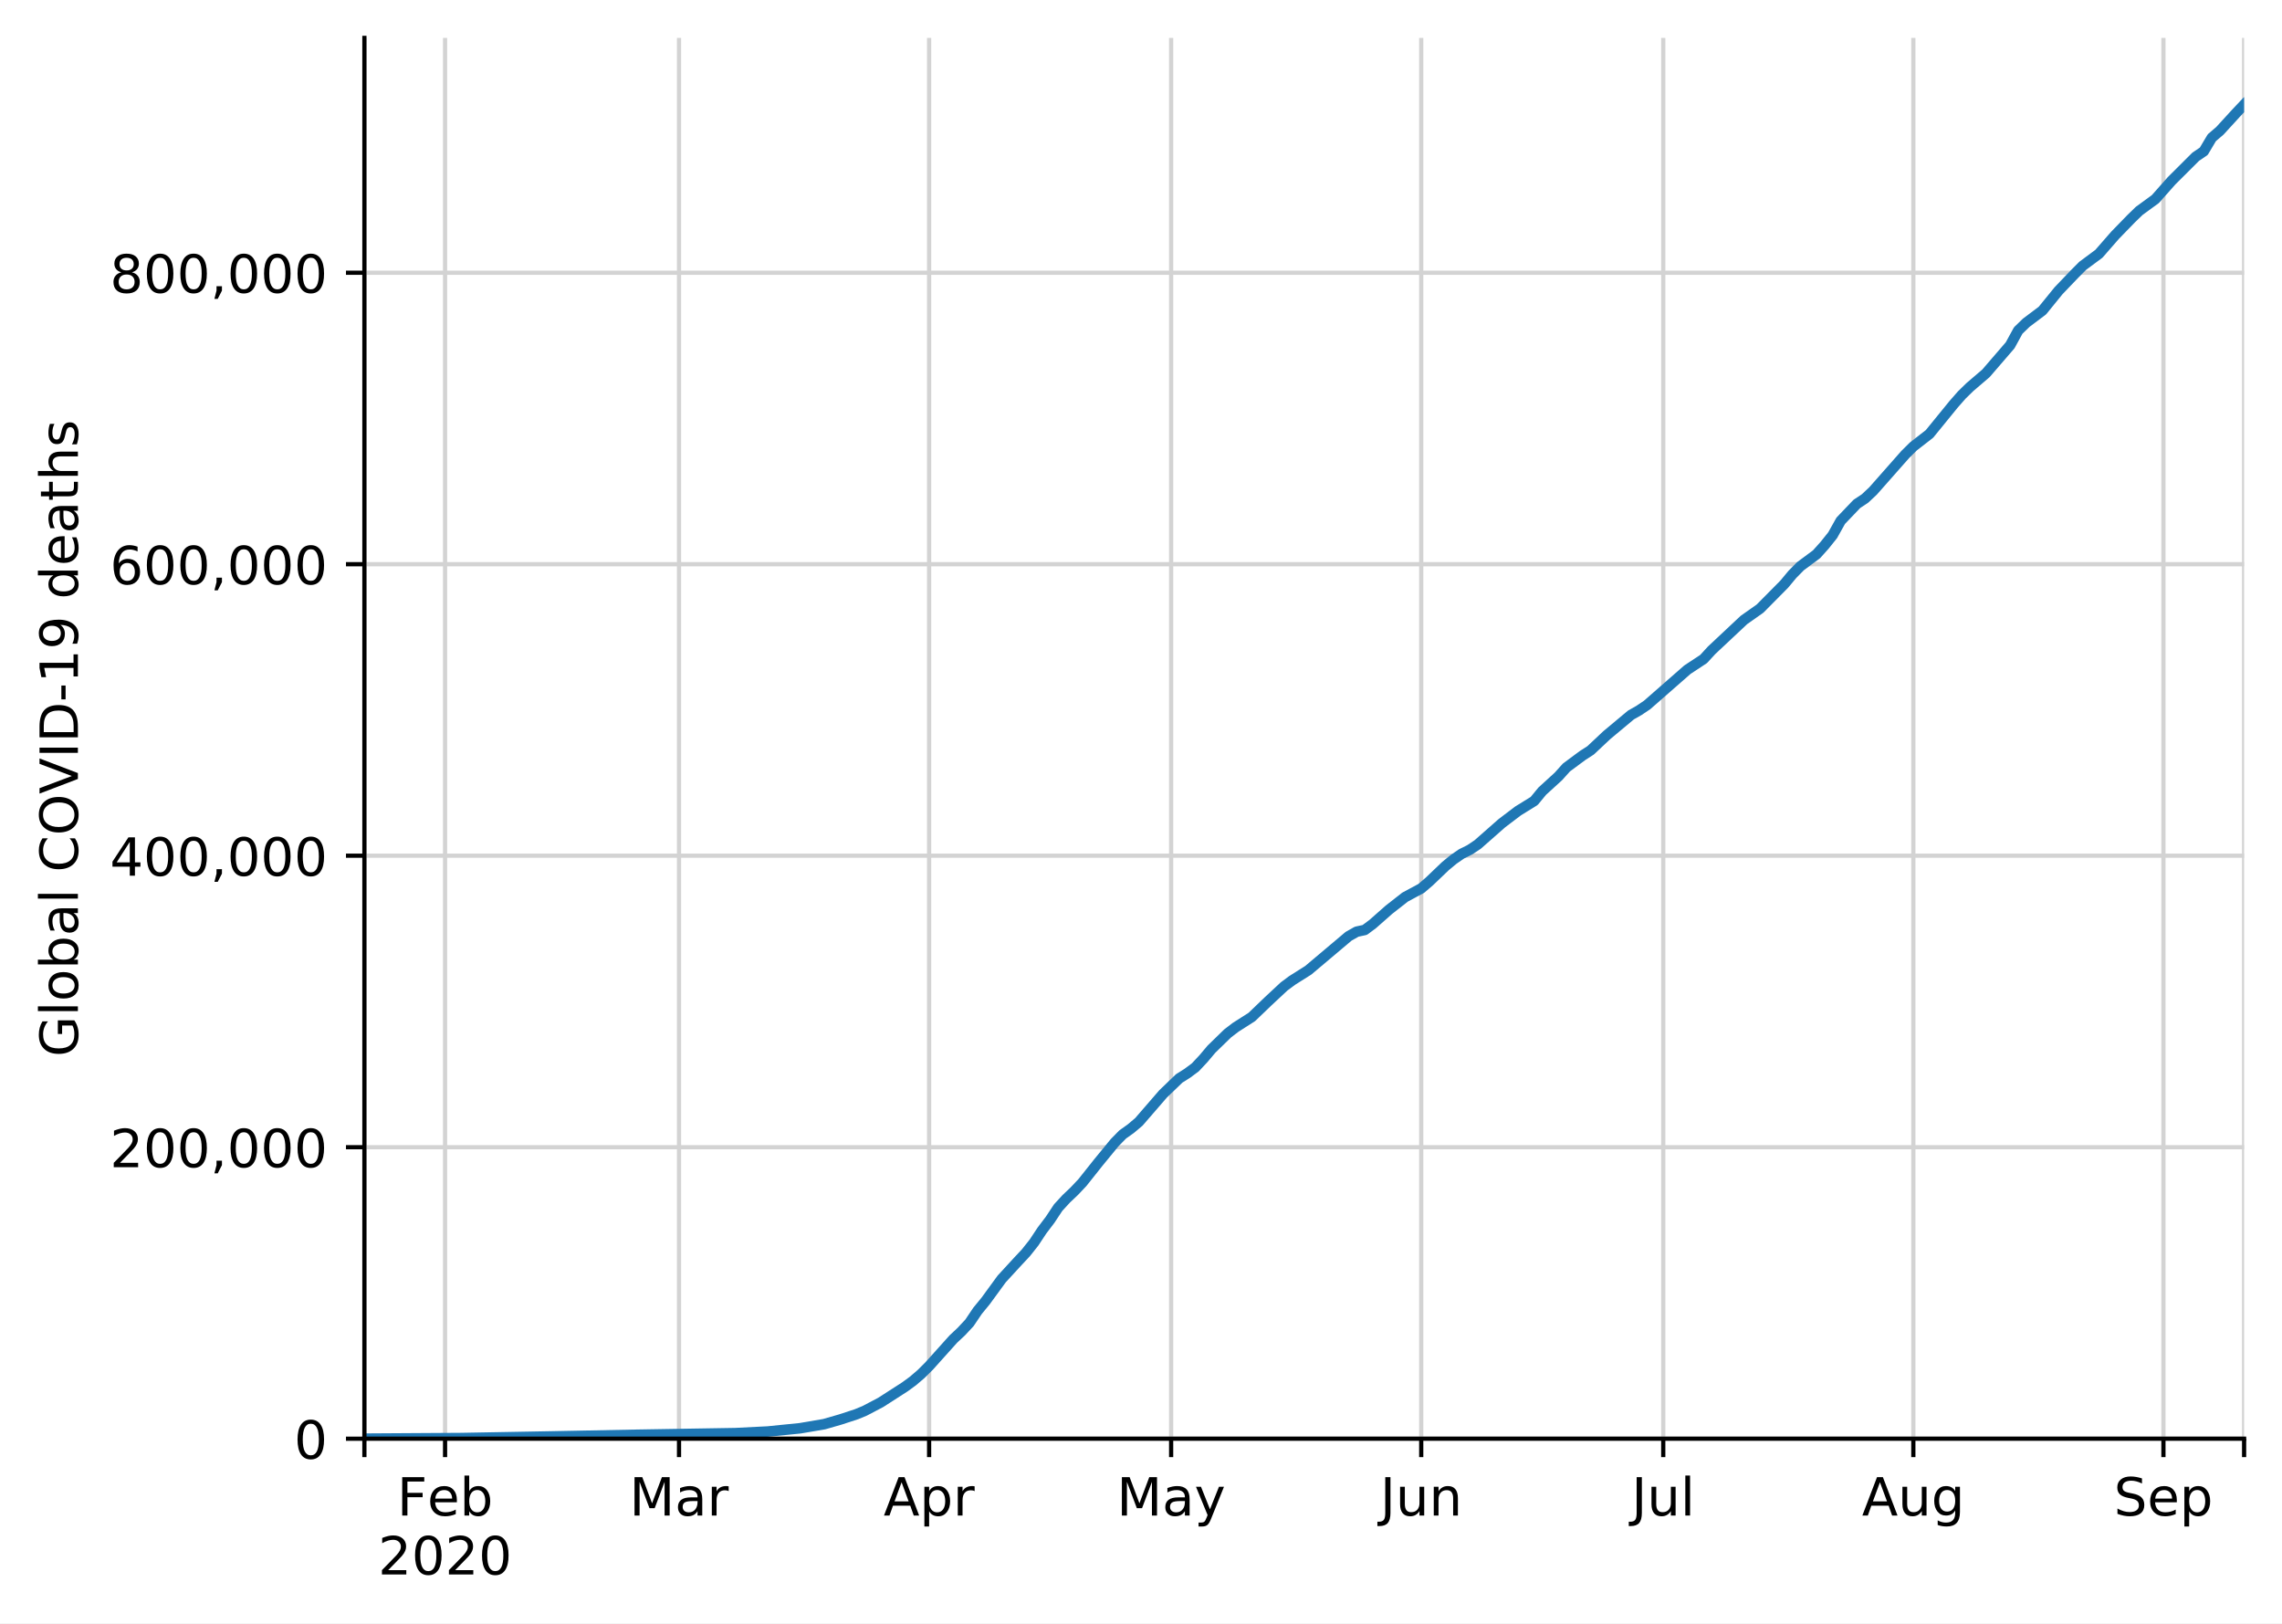
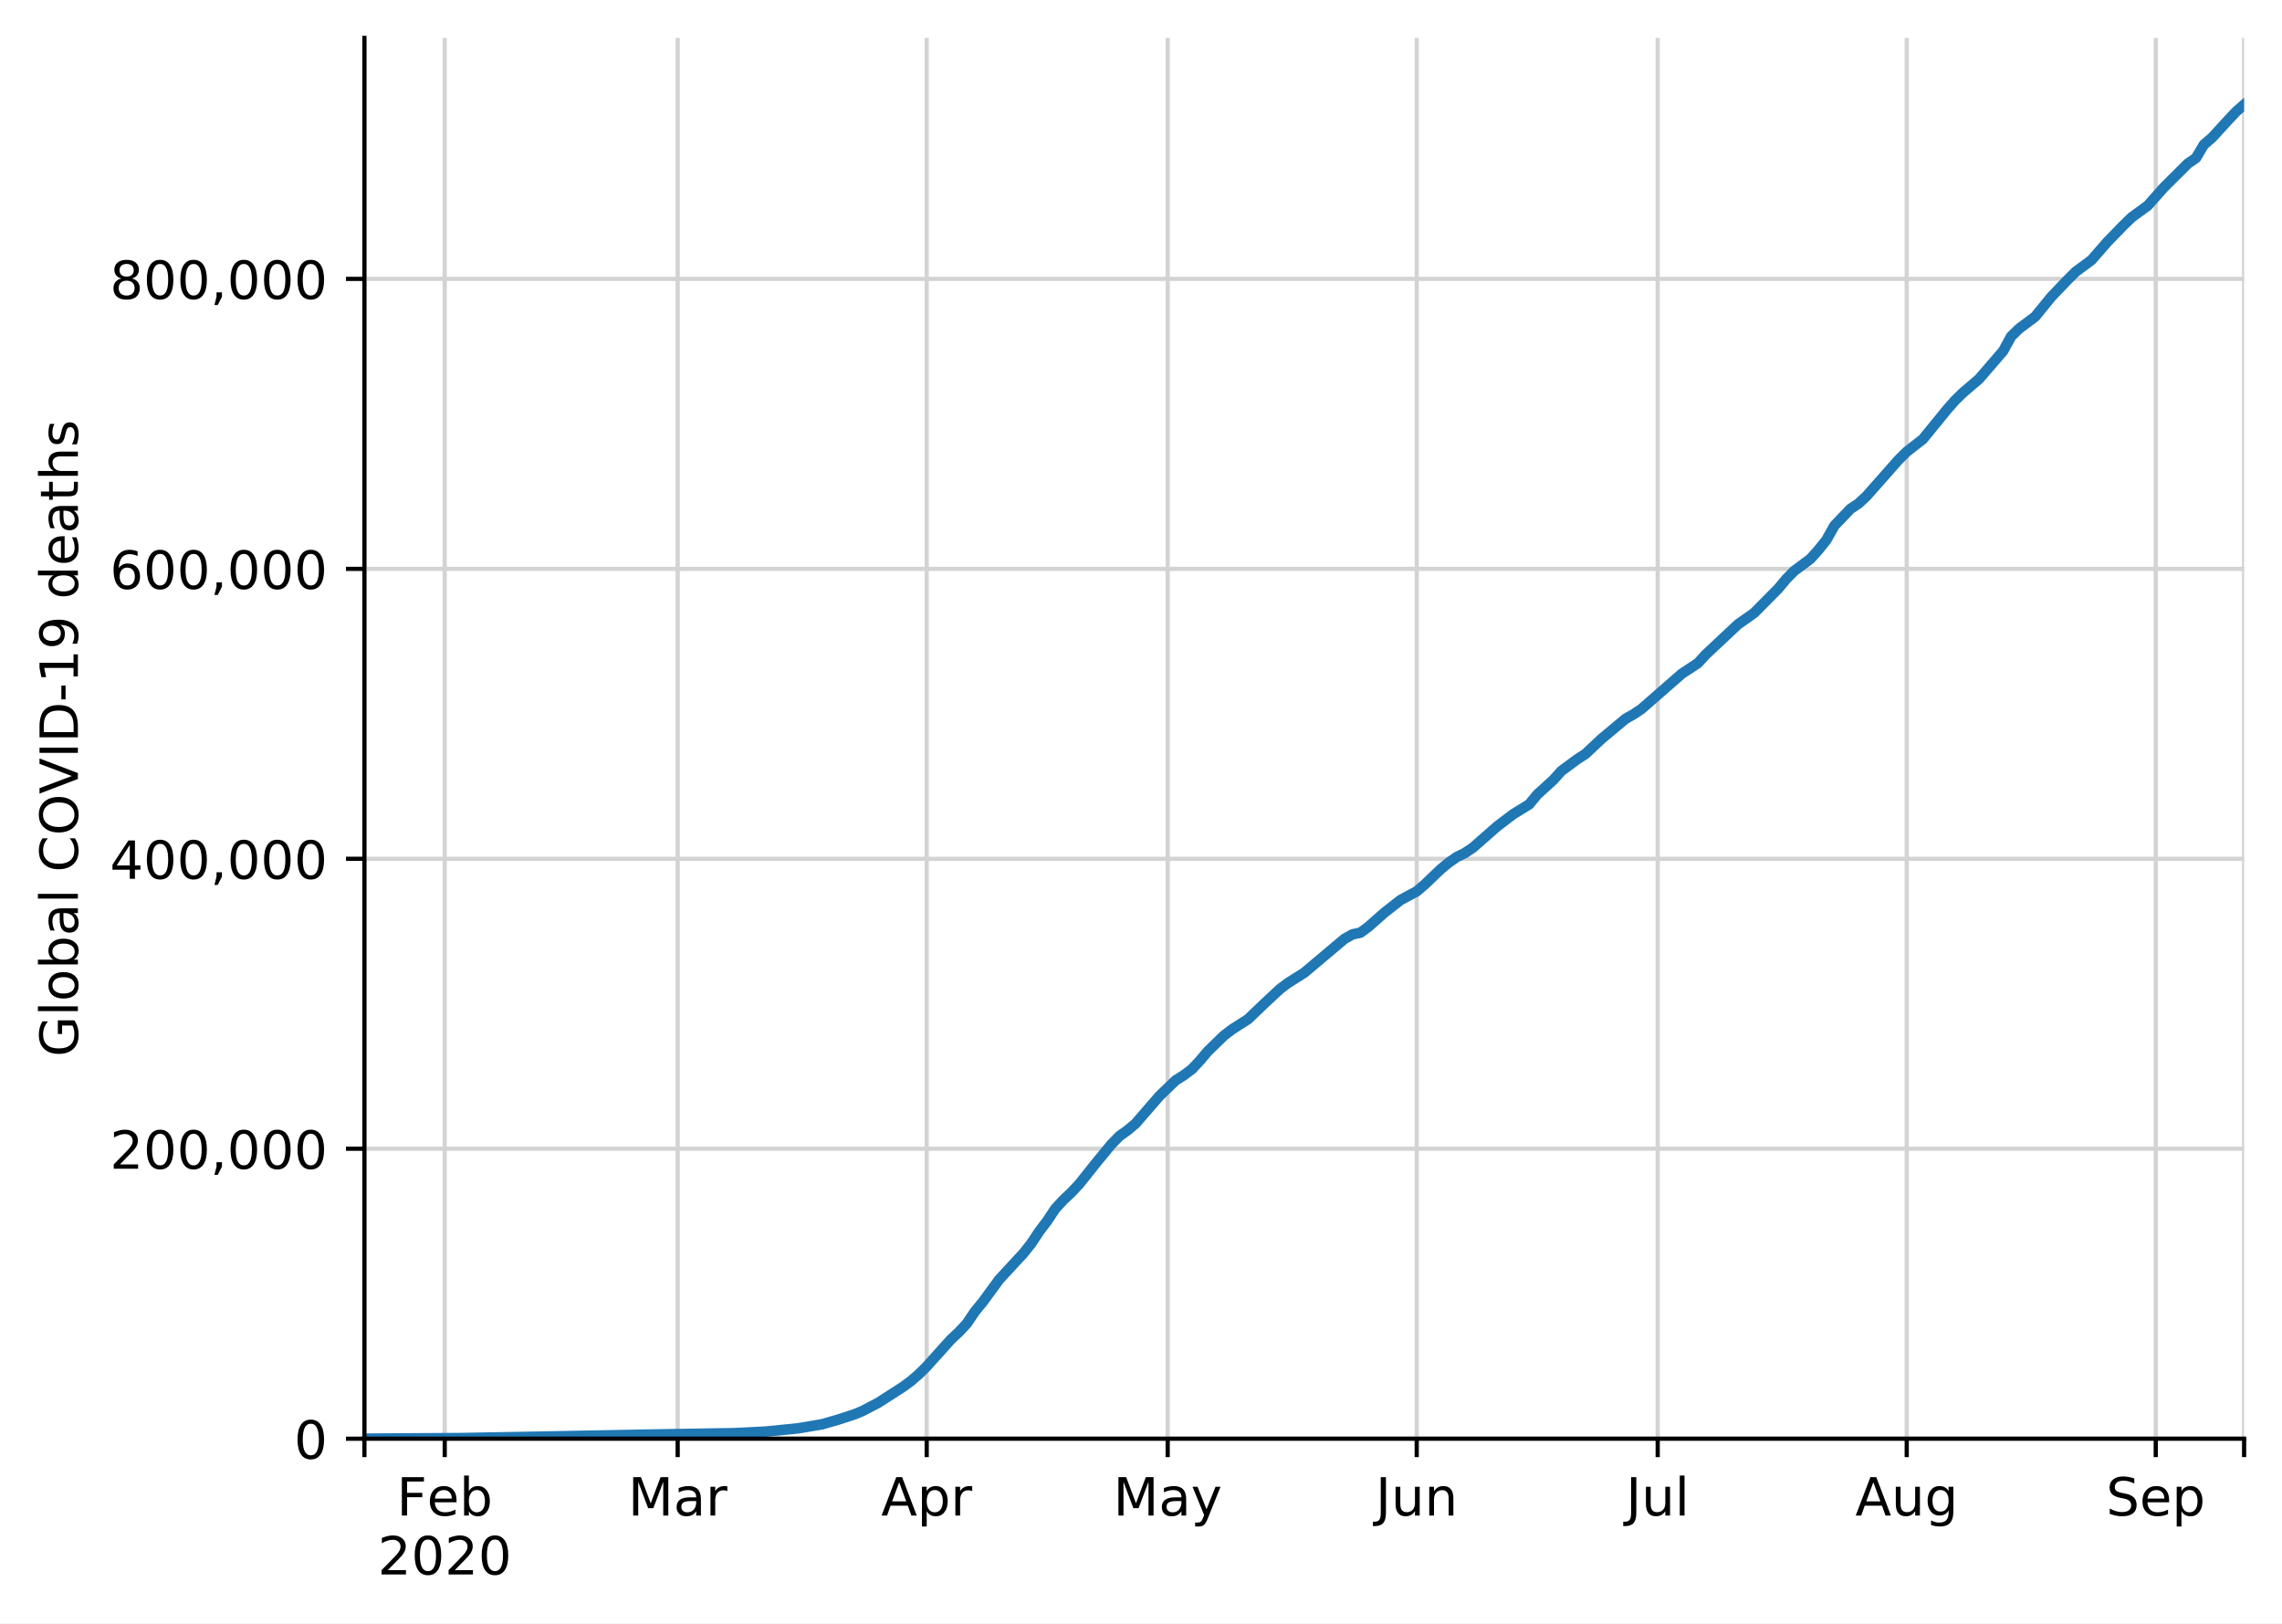
<svg xmlns="http://www.w3.org/2000/svg" xmlns:xlink="http://www.w3.org/1999/xlink" height="308.388pt" version="1.1" viewBox="0 0 433.551 308.388" width="433.551pt">
  <defs>
    <style type="text/css">
*{stroke-linecap:butt;stroke-linejoin:round;}
  </style>
  </defs>
  <g id="figure_1">
    <g id="patch_1">
      <path d="M 0 308.388  L 433.551 308.388  L 433.551 0  L 0 0  z " style="fill:#ffffff;" />
    </g>
    <g id="axes_1">
      <g id="patch_2">
        <path d="M 69.231 273.312  L 426.351 273.312  L 426.351 7.2  L 69.231 7.2  z " style="fill:#ffffff;" />
      </g>
      <g id="matplotlib.axis_1">
        <g id="xtick_1">
          <g id="line2d_1">
-             <path clip-path="url(#p0eeef97fd4)" d="M 69.231 273.312  L 69.231 7.2  " style="fill:none;stroke:#d3d3d3;stroke-linecap:square;stroke-width:0.8;" />
+             <path clip-path="url(#p08e81b54fc)" d="M 69.231 273.312  L 69.231 7.2  " style="fill:none;stroke:#d3d3d3;stroke-linecap:square;stroke-width:0.8;" />
          </g>
          <g id="line2d_2">
            <defs>
-               <path d="M 0 0  L 0 3.5  " id="ma502c379ea" style="stroke:#000000;stroke-width:0.8;" />
-             </defs>
-             <g>
-               <use style="stroke:#000000;stroke-width:0.8;" x="69.231" xlink:href="#ma502c379ea" y="273.312" />
+               <path d="M 0 0  L 0 3.5  " id="mae6ea8dca1" style="stroke:#000000;stroke-width:0.8;" />
+             </defs>
+             <g>
+               <use style="stroke:#000000;stroke-width:0.8;" x="69.231" xlink:href="#mae6ea8dca1" y="273.312" />
            </g>
          </g>
        </g>
        <g id="xtick_2">
          <g id="line2d_3">
-             <path clip-path="url(#p0eeef97fd4)" d="M 84.558 273.312  L 84.558 7.2  " style="fill:none;stroke:#d3d3d3;stroke-linecap:square;stroke-width:0.8;" />
+             <path clip-path="url(#p08e81b54fc)" d="M 84.493 273.312  L 84.493 7.2  " style="fill:none;stroke:#d3d3d3;stroke-linecap:square;stroke-width:0.8;" />
          </g>
          <g id="line2d_4">
            <g>
-               <use style="stroke:#000000;stroke-width:0.8;" x="84.558" xlink:href="#ma502c379ea" y="273.312" />
+               <use style="stroke:#000000;stroke-width:0.8;" x="84.493" xlink:href="#mae6ea8dca1" y="273.312" />
            </g>
          </g>
          <g id="text_1">
            <defs>
              <path d="M 9.812 72.906  L 51.703 72.906  L 51.703 64.594  L 19.672 64.594  L 19.672 43.109  L 48.578 43.109  L 48.578 34.812  L 19.672 34.812  L 19.672 0  L 9.812 0  z " id="DejaVuSans-70" />
              <path d="M 56.203 29.594  L 56.203 25.203  L 14.891 25.203  Q 15.484 15.922 20.484 11.062  Q 25.484 6.203 34.422 6.203  Q 39.594 6.203 44.453 7.469  Q 49.312 8.734 54.109 11.281  L 54.109 2.781  Q 49.266 0.734 44.188 -0.344  Q 39.109 -1.422 33.891 -1.422  Q 20.797 -1.422 13.156 6.188  Q 5.516 13.812 5.516 26.812  Q 5.516 40.234 12.766 48.109  Q 20.016 56 32.328 56  Q 43.359 56 49.781 48.891  Q 56.203 41.797 56.203 29.594  z M 47.219 32.234  Q 47.125 39.594 43.094 43.984  Q 39.062 48.391 32.422 48.391  Q 24.906 48.391 20.391 44.141  Q 15.875 39.891 15.188 32.172  z " id="DejaVuSans-101" />
              <path d="M 48.688 27.297  Q 48.688 37.203 44.609 42.844  Q 40.531 48.484 33.406 48.484  Q 26.266 48.484 22.188 42.844  Q 18.109 37.203 18.109 27.297  Q 18.109 17.391 22.188 11.75  Q 26.266 6.109 33.406 6.109  Q 40.531 6.109 44.609 11.75  Q 48.688 17.391 48.688 27.297  z M 18.109 46.391  Q 20.953 51.266 25.266 53.625  Q 29.594 56 35.594 56  Q 45.562 56 51.781 48.094  Q 58.016 40.188 58.016 27.297  Q 58.016 14.406 51.781 6.484  Q 45.562 -1.422 35.594 -1.422  Q 29.594 -1.422 25.266 0.953  Q 20.953 3.328 18.109 8.203  L 18.109 0  L 9.078 0  L 9.078 75.984  L 18.109 75.984  z " id="DejaVuSans-98" />
            </defs>
-             <g transform="translate(75.43563 287.9104)scale(0.1 -0.1)">
+             <g transform="translate(75.37013 287.9104)scale(0.1 -0.1)">
              <use xlink:href="#DejaVuSans-70" />
              <use x="57.441" xlink:href="#DejaVuSans-101" />
              <use x="118.965" xlink:href="#DejaVuSans-98" />
            </g>
            <defs>
              <path d="M 19.188 8.297  L 53.609 8.297  L 53.609 0  L 7.328 0  L 7.328 8.297  Q 12.938 14.109 22.625 23.891  Q 32.328 33.688 34.812 36.531  Q 39.547 41.844 41.422 45.531  Q 43.312 49.219 43.312 52.781  Q 43.312 58.594 39.234 62.25  Q 35.156 65.922 28.609 65.922  Q 23.969 65.922 18.812 64.312  Q 13.672 62.703 7.812 59.422  L 7.812 69.391  Q 13.766 71.781 18.938 73  Q 24.125 74.219 28.422 74.219  Q 39.75 74.219 46.484 68.547  Q 53.219 62.891 53.219 53.422  Q 53.219 48.922 51.531 44.891  Q 49.859 40.875 45.406 35.406  Q 44.188 33.984 37.641 27.219  Q 31.109 20.453 19.188 8.297  z " id="DejaVuSans-50" />
              <path d="M 31.781 66.406  Q 24.172 66.406 20.328 58.906  Q 16.5 51.422 16.5 36.375  Q 16.5 21.391 20.328 13.891  Q 24.172 6.391 31.781 6.391  Q 39.453 6.391 43.281 13.891  Q 47.125 21.391 47.125 36.375  Q 47.125 51.422 43.281 58.906  Q 39.453 66.406 31.781 66.406  z M 31.781 74.219  Q 44.047 74.219 50.516 64.516  Q 56.984 54.828 56.984 36.375  Q 56.984 17.969 50.516 8.266  Q 44.047 -1.422 31.781 -1.422  Q 19.531 -1.422 13.062 8.266  Q 6.594 17.969 6.594 36.375  Q 6.594 54.828 13.062 64.516  Q 19.531 74.219 31.781 74.219  z " id="DejaVuSans-48" />
            </defs>
-             <g transform="translate(71.83329 299.1082)scale(0.1 -0.1)">
+             <g transform="translate(71.76779 299.1082)scale(0.1 -0.1)">
              <use xlink:href="#DejaVuSans-50" />
              <use x="63.623" xlink:href="#DejaVuSans-48" />
              <use x="127.246" xlink:href="#DejaVuSans-50" />
              <use x="190.869" xlink:href="#DejaVuSans-48" />
            </g>
          </g>
        </g>
        <g id="xtick_3">
          <g id="line2d_5">
-             <path clip-path="url(#p0eeef97fd4)" d="M 129.007 273.312  L 129.007 7.2  " style="fill:none;stroke:#d3d3d3;stroke-linecap:square;stroke-width:0.8;" />
+             <path clip-path="url(#p08e81b54fc)" d="M 128.751 273.312  L 128.751 7.2  " style="fill:none;stroke:#d3d3d3;stroke-linecap:square;stroke-width:0.8;" />
          </g>
          <g id="line2d_6">
            <g>
-               <use style="stroke:#000000;stroke-width:0.8;" x="129.007" xlink:href="#ma502c379ea" y="273.312" />
+               <use style="stroke:#000000;stroke-width:0.8;" x="128.751" xlink:href="#mae6ea8dca1" y="273.312" />
            </g>
          </g>
          <g id="text_2">
            <defs>
              <path d="M 9.812 72.906  L 24.516 72.906  L 43.109 23.297  L 61.812 72.906  L 76.516 72.906  L 76.516 0  L 66.891 0  L 66.891 64.016  L 48.094 14.016  L 38.188 14.016  L 19.391 64.016  L 19.391 0  L 9.812 0  z " id="DejaVuSans-77" />
              <path d="M 34.281 27.484  Q 23.391 27.484 19.188 25  Q 14.984 22.516 14.984 16.5  Q 14.984 11.719 18.141 8.906  Q 21.297 6.109 26.703 6.109  Q 34.188 6.109 38.703 11.406  Q 43.219 16.703 43.219 25.484  L 43.219 27.484  z M 52.203 31.203  L 52.203 0  L 43.219 0  L 43.219 8.297  Q 40.141 3.328 35.547 0.953  Q 30.953 -1.422 24.312 -1.422  Q 15.922 -1.422 10.953 3.297  Q 6 8.016 6 15.922  Q 6 25.141 12.172 29.828  Q 18.359 34.516 30.609 34.516  L 43.219 34.516  L 43.219 35.406  Q 43.219 41.609 39.141 45  Q 35.062 48.391 27.688 48.391  Q 23 48.391 18.547 47.266  Q 14.109 46.141 10.016 43.891  L 10.016 52.203  Q 14.938 54.109 19.578 55.047  Q 24.219 56 28.609 56  Q 40.484 56 46.344 49.844  Q 52.203 43.703 52.203 31.203  z " id="DejaVuSans-97" />
              <path d="M 41.109 46.297  Q 39.594 47.172 37.812 47.578  Q 36.031 48 33.891 48  Q 26.266 48 22.188 43.047  Q 18.109 38.094 18.109 28.812  L 18.109 0  L 9.078 0  L 9.078 54.688  L 18.109 54.688  L 18.109 46.188  Q 20.953 51.172 25.484 53.578  Q 30.031 56 36.531 56  Q 37.453 56 38.578 55.875  Q 39.703 55.766 41.062 55.516  z " id="DejaVuSans-114" />
            </defs>
-             <g transform="translate(119.5731 287.9104)scale(0.1 -0.1)">
+             <g transform="translate(119.3177 287.9104)scale(0.1 -0.1)">
              <use xlink:href="#DejaVuSans-77" />
              <use x="86.279" xlink:href="#DejaVuSans-97" />
              <use x="147.559" xlink:href="#DejaVuSans-114" />
            </g>
          </g>
        </g>
        <g id="xtick_4">
          <g id="line2d_7">
-             <path clip-path="url(#p0eeef97fd4)" d="M 176.521 273.312  L 176.521 7.2  " style="fill:none;stroke:#d3d3d3;stroke-linecap:square;stroke-width:0.8;" />
+             <path clip-path="url(#p08e81b54fc)" d="M 176.062 273.312  L 176.062 7.2  " style="fill:none;stroke:#d3d3d3;stroke-linecap:square;stroke-width:0.8;" />
          </g>
          <g id="line2d_8">
            <g>
-               <use style="stroke:#000000;stroke-width:0.8;" x="176.521" xlink:href="#ma502c379ea" y="273.312" />
+               <use style="stroke:#000000;stroke-width:0.8;" x="176.062" xlink:href="#mae6ea8dca1" y="273.312" />
            </g>
          </g>
          <g id="text_3">
            <defs>
              <path d="M 34.188 63.188  L 20.797 26.906  L 47.609 26.906  z M 28.609 72.906  L 39.797 72.906  L 67.578 0  L 57.328 0  L 50.688 18.703  L 17.828 18.703  L 11.188 0  L 0.781 0  z " id="DejaVuSans-65" />
              <path d="M 18.109 8.203  L 18.109 -20.797  L 9.078 -20.797  L 9.078 54.688  L 18.109 54.688  L 18.109 46.391  Q 20.953 51.266 25.266 53.625  Q 29.594 56 35.594 56  Q 45.562 56 51.781 48.094  Q 58.016 40.188 58.016 27.297  Q 58.016 14.406 51.781 6.484  Q 45.562 -1.422 35.594 -1.422  Q 29.594 -1.422 25.266 0.953  Q 20.953 3.328 18.109 8.203  z M 48.688 27.297  Q 48.688 37.203 44.609 42.844  Q 40.531 48.484 33.406 48.484  Q 26.266 48.484 22.188 42.844  Q 18.109 37.203 18.109 27.297  Q 18.109 17.391 22.188 11.75  Q 26.266 6.109 33.406 6.109  Q 40.531 6.109 44.609 11.75  Q 48.688 17.391 48.688 27.297  z " id="DejaVuSans-112" />
            </defs>
-             <g transform="translate(167.8705 287.9104)scale(0.1 -0.1)">
+             <g transform="translate(167.412 287.9104)scale(0.1 -0.1)">
              <use xlink:href="#DejaVuSans-65" />
              <use x="68.408" xlink:href="#DejaVuSans-112" />
              <use x="131.885" xlink:href="#DejaVuSans-114" />
            </g>
          </g>
        </g>
        <g id="xtick_5">
          <g id="line2d_9">
-             <path clip-path="url(#p0eeef97fd4)" d="M 222.502 273.312  L 222.502 7.2  " style="fill:none;stroke:#d3d3d3;stroke-linecap:square;stroke-width:0.8;" />
+             <path clip-path="url(#p08e81b54fc)" d="M 221.847 273.312  L 221.847 7.2  " style="fill:none;stroke:#d3d3d3;stroke-linecap:square;stroke-width:0.8;" />
          </g>
          <g id="line2d_10">
            <g>
-               <use style="stroke:#000000;stroke-width:0.8;" x="222.502" xlink:href="#ma502c379ea" y="273.312" />
+               <use style="stroke:#000000;stroke-width:0.8;" x="221.847" xlink:href="#mae6ea8dca1" y="273.312" />
            </g>
          </g>
          <g id="text_4">
            <defs>
              <path d="M 32.172 -5.078  Q 28.375 -14.844 24.75 -17.812  Q 21.141 -20.797 15.094 -20.797  L 7.906 -20.797  L 7.906 -13.281  L 13.188 -13.281  Q 16.891 -13.281 18.938 -11.516  Q 21 -9.766 23.484 -3.219  L 25.094 0.875  L 2.984 54.688  L 12.5 54.688  L 29.594 11.922  L 46.688 54.688  L 56.203 54.688  z " id="DejaVuSans-121" />
            </defs>
-             <g transform="translate(212.1641 287.9104)scale(0.1 -0.1)">
+             <g transform="translate(211.5091 287.9104)scale(0.1 -0.1)">
              <use xlink:href="#DejaVuSans-77" />
              <use x="86.279" xlink:href="#DejaVuSans-97" />
              <use x="147.559" xlink:href="#DejaVuSans-121" />
            </g>
          </g>
        </g>
        <g id="xtick_6">
          <g id="line2d_11">
-             <path clip-path="url(#p0eeef97fd4)" d="M 270.015 273.312  L 270.015 7.2  " style="fill:none;stroke:#d3d3d3;stroke-linecap:square;stroke-width:0.8;" />
+             <path clip-path="url(#p08e81b54fc)" d="M 269.157 273.312  L 269.157 7.2  " style="fill:none;stroke:#d3d3d3;stroke-linecap:square;stroke-width:0.8;" />
          </g>
          <g id="line2d_12">
            <g>
-               <use style="stroke:#000000;stroke-width:0.8;" x="270.015" xlink:href="#ma502c379ea" y="273.312" />
+               <use style="stroke:#000000;stroke-width:0.8;" x="269.157" xlink:href="#mae6ea8dca1" y="273.312" />
            </g>
          </g>
          <g id="text_5">
            <defs>
              <path d="M 9.812 72.906  L 19.672 72.906  L 19.672 5.078  Q 19.672 -8.109 14.672 -14.062  Q 9.672 -20.016 -1.422 -20.016  L -5.172 -20.016  L -5.172 -11.719  L -2.094 -11.719  Q 4.438 -11.719 7.125 -8.047  Q 9.812 -4.391 9.812 5.078  z " id="DejaVuSans-74" />
              <path d="M 8.5 21.578  L 8.5 54.688  L 17.484 54.688  L 17.484 21.922  Q 17.484 14.156 20.5 10.266  Q 23.531 6.391 29.594 6.391  Q 36.859 6.391 41.078 11.031  Q 45.312 15.672 45.312 23.688  L 45.312 54.688  L 54.297 54.688  L 54.297 0  L 45.312 0  L 45.312 8.406  Q 42.047 3.422 37.719 1  Q 33.406 -1.422 27.688 -1.422  Q 18.266 -1.422 13.375 4.438  Q 8.5 10.297 8.5 21.578  z M 31.109 56  z " id="DejaVuSans-117" />
              <path d="M 54.891 33.016  L 54.891 0  L 45.906 0  L 45.906 32.719  Q 45.906 40.484 42.875 44.328  Q 39.844 48.188 33.797 48.188  Q 26.516 48.188 22.312 43.547  Q 18.109 38.922 18.109 30.906  L 18.109 0  L 9.078 0  L 9.078 54.688  L 18.109 54.688  L 18.109 46.188  Q 21.344 51.125 25.703 53.562  Q 30.078 56 35.797 56  Q 45.219 56 50.047 50.172  Q 54.891 44.344 54.891 33.016  z " id="DejaVuSans-110" />
            </defs>
-             <g transform="translate(262.203 287.9104)scale(0.1 -0.1)">
+             <g transform="translate(261.3449 287.9104)scale(0.1 -0.1)">
              <use xlink:href="#DejaVuSans-74" />
              <use x="29.492" xlink:href="#DejaVuSans-117" />
              <use x="92.871" xlink:href="#DejaVuSans-110" />
            </g>
          </g>
        </g>
        <g id="xtick_7">
          <g id="line2d_13">
-             <path clip-path="url(#p0eeef97fd4)" d="M 315.997 273.312  L 315.997 7.2  " style="fill:none;stroke:#d3d3d3;stroke-linecap:square;stroke-width:0.8;" />
+             <path clip-path="url(#p08e81b54fc)" d="M 314.942 273.312  L 314.942 7.2  " style="fill:none;stroke:#d3d3d3;stroke-linecap:square;stroke-width:0.8;" />
          </g>
          <g id="line2d_14">
            <g>
-               <use style="stroke:#000000;stroke-width:0.8;" x="315.997" xlink:href="#ma502c379ea" y="273.312" />
+               <use style="stroke:#000000;stroke-width:0.8;" x="314.942" xlink:href="#mae6ea8dca1" y="273.312" />
            </g>
          </g>
          <g id="text_6">
            <defs>
              <path d="M 9.422 75.984  L 18.406 75.984  L 18.406 0  L 9.422 0  z " id="DejaVuSans-108" />
            </defs>
-             <g transform="translate(309.9638 287.9104)scale(0.1 -0.1)">
+             <g transform="translate(308.9092 287.9104)scale(0.1 -0.1)">
              <use xlink:href="#DejaVuSans-74" />
              <use x="29.492" xlink:href="#DejaVuSans-117" />
              <use x="92.871" xlink:href="#DejaVuSans-108" />
            </g>
          </g>
        </g>
        <g id="xtick_8">
          <g id="line2d_15">
-             <path clip-path="url(#p0eeef97fd4)" d="M 363.51 273.312  L 363.51 7.2  " style="fill:none;stroke:#d3d3d3;stroke-linecap:square;stroke-width:0.8;" />
+             <path clip-path="url(#p08e81b54fc)" d="M 362.253 273.312  L 362.253 7.2  " style="fill:none;stroke:#d3d3d3;stroke-linecap:square;stroke-width:0.8;" />
          </g>
          <g id="line2d_16">
            <g>
-               <use style="stroke:#000000;stroke-width:0.8;" x="363.51" xlink:href="#ma502c379ea" y="273.312" />
+               <use style="stroke:#000000;stroke-width:0.8;" x="362.253" xlink:href="#mae6ea8dca1" y="273.312" />
            </g>
          </g>
          <g id="text_7">
            <defs>
              <path d="M 45.406 27.984  Q 45.406 37.75 41.375 43.109  Q 37.359 48.484 30.078 48.484  Q 22.859 48.484 18.828 43.109  Q 14.797 37.75 14.797 27.984  Q 14.797 18.266 18.828 12.891  Q 22.859 7.516 30.078 7.516  Q 37.359 7.516 41.375 12.891  Q 45.406 18.266 45.406 27.984  z M 54.391 6.781  Q 54.391 -7.172 48.188 -13.984  Q 42 -20.797 29.203 -20.797  Q 24.469 -20.797 20.266 -20.094  Q 16.062 -19.391 12.109 -17.922  L 12.109 -9.188  Q 16.062 -11.328 19.922 -12.344  Q 23.781 -13.375 27.781 -13.375  Q 36.625 -13.375 41.016 -8.766  Q 45.406 -4.156 45.406 5.172  L 45.406 9.625  Q 42.625 4.781 38.281 2.391  Q 33.938 0 27.875 0  Q 17.828 0 11.672 7.656  Q 5.516 15.328 5.516 27.984  Q 5.516 40.672 11.672 48.328  Q 17.828 56 27.875 56  Q 33.938 56 38.281 53.609  Q 42.625 51.219 45.406 46.391  L 45.406 54.688  L 54.391 54.688  z " id="DejaVuSans-103" />
            </defs>
-             <g transform="translate(353.7471 287.9104)scale(0.1 -0.1)">
+             <g transform="translate(352.4895 287.9104)scale(0.1 -0.1)">
              <use xlink:href="#DejaVuSans-65" />
              <use x="68.408" xlink:href="#DejaVuSans-117" />
              <use x="131.787" xlink:href="#DejaVuSans-103" />
            </g>
          </g>
        </g>
        <g id="xtick_9">
          <g id="line2d_17">
-             <path clip-path="url(#p0eeef97fd4)" d="M 411.024 273.312  L 411.024 7.2  " style="fill:none;stroke:#d3d3d3;stroke-linecap:square;stroke-width:0.8;" />
+             <path clip-path="url(#p08e81b54fc)" d="M 409.564 273.312  L 409.564 7.2  " style="fill:none;stroke:#d3d3d3;stroke-linecap:square;stroke-width:0.8;" />
          </g>
          <g id="line2d_18">
            <g>
-               <use style="stroke:#000000;stroke-width:0.8;" x="411.024" xlink:href="#ma502c379ea" y="273.312" />
+               <use style="stroke:#000000;stroke-width:0.8;" x="409.564" xlink:href="#mae6ea8dca1" y="273.312" />
            </g>
          </g>
          <g id="text_8">
            <defs>
              <path d="M 53.516 70.516  L 53.516 60.891  Q 47.906 63.578 42.922 64.891  Q 37.938 66.219 33.297 66.219  Q 25.25 66.219 20.875 63.094  Q 16.5 59.969 16.5 54.203  Q 16.5 49.359 19.406 46.891  Q 22.312 44.438 30.422 42.922  L 36.375 41.703  Q 47.406 39.594 52.656 34.297  Q 57.906 29 57.906 20.125  Q 57.906 9.516 50.797 4.047  Q 43.703 -1.422 29.984 -1.422  Q 24.812 -1.422 18.969 -0.25  Q 13.141 0.922 6.891 3.219  L 6.891 13.375  Q 12.891 10.016 18.656 8.297  Q 24.422 6.594 29.984 6.594  Q 38.422 6.594 43.016 9.906  Q 47.609 13.234 47.609 19.391  Q 47.609 24.75 44.312 27.781  Q 41.016 30.812 33.5 32.328  L 27.484 33.5  Q 16.453 35.688 11.516 40.375  Q 6.594 45.062 6.594 53.422  Q 6.594 63.094 13.406 68.656  Q 20.219 74.219 32.172 74.219  Q 37.312 74.219 42.625 73.281  Q 47.953 72.359 53.516 70.516  z " id="DejaVuSans-83" />
            </defs>
-             <g transform="translate(401.5992 287.9104)scale(0.1 -0.1)">
+             <g transform="translate(400.1386 287.9104)scale(0.1 -0.1)">
              <use xlink:href="#DejaVuSans-83" />
              <use x="63.477" xlink:href="#DejaVuSans-101" />
              <use x="125" xlink:href="#DejaVuSans-112" />
            </g>
          </g>
        </g>
        <g id="xtick_10">
          <g id="line2d_19">
-             <path clip-path="url(#p0eeef97fd4)" d="M 426.351 273.312  L 426.351 7.2  " style="fill:none;stroke:#d3d3d3;stroke-linecap:square;stroke-width:0.8;" />
+             <path clip-path="url(#p08e81b54fc)" d="M 426.351 273.312  L 426.351 7.2  " style="fill:none;stroke:#d3d3d3;stroke-linecap:square;stroke-width:0.8;" />
          </g>
          <g id="line2d_20">
            <g>
-               <use style="stroke:#000000;stroke-width:0.8;" x="426.351" xlink:href="#ma502c379ea" y="273.312" />
+               <use style="stroke:#000000;stroke-width:0.8;" x="426.351" xlink:href="#mae6ea8dca1" y="273.312" />
            </g>
          </g>
        </g>
      </g>
      <g id="matplotlib.axis_2">
        <g id="ytick_1">
          <g id="line2d_21">
-             <path clip-path="url(#p0eeef97fd4)" d="M 69.231 273.312  L 426.351 273.312  " style="fill:none;stroke:#d3d3d3;stroke-linecap:square;stroke-width:0.8;" />
+             <path clip-path="url(#p08e81b54fc)" d="M 69.231 273.312  L 426.351 273.312  " style="fill:none;stroke:#d3d3d3;stroke-linecap:square;stroke-width:0.8;" />
          </g>
          <g id="line2d_22">
            <defs>
-               <path d="M 0 0  L -3.5 0  " id="ma6b84c7976" style="stroke:#000000;stroke-width:0.8;" />
-             </defs>
-             <g>
-               <use style="stroke:#000000;stroke-width:0.8;" x="69.231" xlink:href="#ma6b84c7976" y="273.312" />
+               <path d="M 0 0  L -3.5 0  " id="mce27530d76" style="stroke:#000000;stroke-width:0.8;" />
+             </defs>
+             <g>
+               <use style="stroke:#000000;stroke-width:0.8;" x="69.231" xlink:href="#mce27530d76" y="273.312" />
            </g>
          </g>
          <g id="text_9">
            <g transform="translate(55.86875 277.1112)scale(0.1 -0.1)">
              <use xlink:href="#DejaVuSans-48" />
            </g>
          </g>
        </g>
        <g id="ytick_2">
          <g id="line2d_23">
-             <path clip-path="url(#p0eeef97fd4)" d="M 69.231 217.937  L 426.351 217.937  " style="fill:none;stroke:#d3d3d3;stroke-linecap:square;stroke-width:0.8;" />
+             <path clip-path="url(#p08e81b54fc)" d="M 69.231 218.23  L 426.351 218.23  " style="fill:none;stroke:#d3d3d3;stroke-linecap:square;stroke-width:0.8;" />
          </g>
          <g id="line2d_24">
            <g>
-               <use style="stroke:#000000;stroke-width:0.8;" x="69.231" xlink:href="#ma6b84c7976" y="217.937" />
+               <use style="stroke:#000000;stroke-width:0.8;" x="69.231" xlink:href="#mce27530d76" y="218.23" />
            </g>
          </g>
          <g id="text_10">
            <defs>
              <path d="M 11.719 12.406  L 22.016 12.406  L 22.016 4  L 14.016 -11.625  L 7.719 -11.625  L 11.719 4  z " id="DejaVuSans-44" />
            </defs>
-             <g transform="translate(20.87813 221.736)scale(0.1 -0.1)">
+             <g transform="translate(20.87813 222.0293)scale(0.1 -0.1)">
              <use xlink:href="#DejaVuSans-50" />
              <use x="63.623" xlink:href="#DejaVuSans-48" />
              <use x="127.246" xlink:href="#DejaVuSans-48" />
              <use x="190.869" xlink:href="#DejaVuSans-44" />
              <use x="222.656" xlink:href="#DejaVuSans-48" />
              <use x="286.279" xlink:href="#DejaVuSans-48" />
              <use x="349.902" xlink:href="#DejaVuSans-48" />
            </g>
          </g>
        </g>
        <g id="ytick_3">
          <g id="line2d_25">
-             <path clip-path="url(#p0eeef97fd4)" d="M 69.231 162.562  L 426.351 162.562  " style="fill:none;stroke:#d3d3d3;stroke-linecap:square;stroke-width:0.8;" />
+             <path clip-path="url(#p08e81b54fc)" d="M 69.231 163.148  L 426.351 163.148  " style="fill:none;stroke:#d3d3d3;stroke-linecap:square;stroke-width:0.8;" />
          </g>
          <g id="line2d_26">
            <g>
-               <use style="stroke:#000000;stroke-width:0.8;" x="69.231" xlink:href="#ma6b84c7976" y="162.562" />
+               <use style="stroke:#000000;stroke-width:0.8;" x="69.231" xlink:href="#mce27530d76" y="163.148" />
            </g>
          </g>
          <g id="text_11">
            <defs>
              <path d="M 37.797 64.312  L 12.891 25.391  L 37.797 25.391  z M 35.203 72.906  L 47.609 72.906  L 47.609 25.391  L 58.016 25.391  L 58.016 17.188  L 47.609 17.188  L 47.609 0  L 37.797 0  L 37.797 17.188  L 4.891 17.188  L 4.891 26.703  z " id="DejaVuSans-52" />
            </defs>
-             <g transform="translate(20.87813 166.3608)scale(0.1 -0.1)">
+             <g transform="translate(20.87813 166.9475)scale(0.1 -0.1)">
              <use xlink:href="#DejaVuSans-52" />
              <use x="63.623" xlink:href="#DejaVuSans-48" />
              <use x="127.246" xlink:href="#DejaVuSans-48" />
              <use x="190.869" xlink:href="#DejaVuSans-44" />
              <use x="222.656" xlink:href="#DejaVuSans-48" />
              <use x="286.279" xlink:href="#DejaVuSans-48" />
              <use x="349.902" xlink:href="#DejaVuSans-48" />
            </g>
          </g>
        </g>
        <g id="ytick_4">
          <g id="line2d_27">
-             <path clip-path="url(#p0eeef97fd4)" d="M 69.231 107.186  L 426.351 107.186  " style="fill:none;stroke:#d3d3d3;stroke-linecap:square;stroke-width:0.8;" />
+             <path clip-path="url(#p08e81b54fc)" d="M 69.231 108.066  L 426.351 108.066  " style="fill:none;stroke:#d3d3d3;stroke-linecap:square;stroke-width:0.8;" />
          </g>
          <g id="line2d_28">
            <g>
-               <use style="stroke:#000000;stroke-width:0.8;" x="69.231" xlink:href="#ma6b84c7976" y="107.186" />
+               <use style="stroke:#000000;stroke-width:0.8;" x="69.231" xlink:href="#mce27530d76" y="108.066" />
            </g>
          </g>
          <g id="text_12">
            <defs>
              <path d="M 33.016 40.375  Q 26.375 40.375 22.484 35.828  Q 18.609 31.297 18.609 23.391  Q 18.609 15.531 22.484 10.953  Q 26.375 6.391 33.016 6.391  Q 39.656 6.391 43.531 10.953  Q 47.406 15.531 47.406 23.391  Q 47.406 31.297 43.531 35.828  Q 39.656 40.375 33.016 40.375  z M 52.594 71.297  L 52.594 62.312  Q 48.875 64.062 45.094 64.984  Q 41.312 65.922 37.594 65.922  Q 27.828 65.922 22.672 59.328  Q 17.531 52.734 16.797 39.406  Q 19.672 43.656 24.016 45.922  Q 28.375 48.188 33.594 48.188  Q 44.578 48.188 50.953 41.516  Q 57.328 34.859 57.328 23.391  Q 57.328 12.156 50.688 5.359  Q 44.047 -1.422 33.016 -1.422  Q 20.359 -1.422 13.672 8.266  Q 6.984 17.969 6.984 36.375  Q 6.984 53.656 15.188 63.938  Q 23.391 74.219 37.203 74.219  Q 40.922 74.219 44.703 73.484  Q 48.484 72.75 52.594 71.297  z " id="DejaVuSans-54" />
            </defs>
-             <g transform="translate(20.87813 110.9855)scale(0.1 -0.1)">
+             <g transform="translate(20.87813 111.8656)scale(0.1 -0.1)">
              <use xlink:href="#DejaVuSans-54" />
              <use x="63.623" xlink:href="#DejaVuSans-48" />
              <use x="127.246" xlink:href="#DejaVuSans-48" />
              <use x="190.869" xlink:href="#DejaVuSans-44" />
              <use x="222.656" xlink:href="#DejaVuSans-48" />
              <use x="286.279" xlink:href="#DejaVuSans-48" />
              <use x="349.902" xlink:href="#DejaVuSans-48" />
            </g>
          </g>
        </g>
        <g id="ytick_5">
          <g id="line2d_29">
-             <path clip-path="url(#p0eeef97fd4)" d="M 69.231 51.811  L 426.351 51.811  " style="fill:none;stroke:#d3d3d3;stroke-linecap:square;stroke-width:0.8;" />
+             <path clip-path="url(#p08e81b54fc)" d="M 69.231 52.985  L 426.351 52.985  " style="fill:none;stroke:#d3d3d3;stroke-linecap:square;stroke-width:0.8;" />
          </g>
          <g id="line2d_30">
            <g>
-               <use style="stroke:#000000;stroke-width:0.8;" x="69.231" xlink:href="#ma6b84c7976" y="51.811" />
+               <use style="stroke:#000000;stroke-width:0.8;" x="69.231" xlink:href="#mce27530d76" y="52.985" />
            </g>
          </g>
          <g id="text_13">
            <defs>
              <path d="M 31.781 34.625  Q 24.75 34.625 20.719 30.859  Q 16.703 27.094 16.703 20.516  Q 16.703 13.922 20.719 10.156  Q 24.75 6.391 31.781 6.391  Q 38.812 6.391 42.859 10.172  Q 46.922 13.969 46.922 20.516  Q 46.922 27.094 42.891 30.859  Q 38.875 34.625 31.781 34.625  z M 21.922 38.812  Q 15.578 40.375 12.031 44.719  Q 8.5 49.078 8.5 55.328  Q 8.5 64.062 14.719 69.141  Q 20.953 74.219 31.781 74.219  Q 42.672 74.219 48.875 69.141  Q 55.078 64.062 55.078 55.328  Q 55.078 49.078 51.531 44.719  Q 48 40.375 41.703 38.812  Q 48.828 37.156 52.797 32.312  Q 56.781 27.484 56.781 20.516  Q 56.781 9.906 50.312 4.234  Q 43.844 -1.422 31.781 -1.422  Q 19.734 -1.422 13.25 4.234  Q 6.781 9.906 6.781 20.516  Q 6.781 27.484 10.781 32.312  Q 14.797 37.156 21.922 38.812  z M 18.312 54.391  Q 18.312 48.734 21.844 45.562  Q 25.391 42.391 31.781 42.391  Q 38.141 42.391 41.719 45.562  Q 45.312 48.734 45.312 54.391  Q 45.312 60.062 41.719 63.234  Q 38.141 66.406 31.781 66.406  Q 25.391 66.406 21.844 63.234  Q 18.312 60.062 18.312 54.391  z " id="DejaVuSans-56" />
            </defs>
-             <g transform="translate(20.87813 55.61032)scale(0.1 -0.1)">
+             <g transform="translate(20.87813 56.78374)scale(0.1 -0.1)">
              <use xlink:href="#DejaVuSans-56" />
              <use x="63.623" xlink:href="#DejaVuSans-48" />
              <use x="127.246" xlink:href="#DejaVuSans-48" />
              <use x="190.869" xlink:href="#DejaVuSans-44" />
              <use x="222.656" xlink:href="#DejaVuSans-48" />
              <use x="286.279" xlink:href="#DejaVuSans-48" />
              <use x="349.902" xlink:href="#DejaVuSans-48" />
            </g>
          </g>
        </g>
        <g id="text_14">
          <defs>
            <path d="M 59.516 10.406  L 59.516 29.984  L 43.406 29.984  L 43.406 38.094  L 69.281 38.094  L 69.281 6.781  Q 63.578 2.734 56.688 0.656  Q 49.812 -1.422 42 -1.422  Q 24.906 -1.422 15.25 8.562  Q 5.609 18.562 5.609 36.375  Q 5.609 54.25 15.25 64.234  Q 24.906 74.219 42 74.219  Q 49.125 74.219 55.547 72.453  Q 61.969 70.703 67.391 67.281  L 67.391 56.781  Q 61.922 61.422 55.766 63.766  Q 49.609 66.109 42.828 66.109  Q 29.438 66.109 22.719 58.641  Q 16.016 51.172 16.016 36.375  Q 16.016 21.625 22.719 14.156  Q 29.438 6.688 42.828 6.688  Q 48.047 6.688 52.141 7.594  Q 56.25 8.5 59.516 10.406  z " id="DejaVuSans-71" />
            <path d="M 30.609 48.391  Q 23.391 48.391 19.188 42.75  Q 14.984 37.109 14.984 27.297  Q 14.984 17.484 19.156 11.844  Q 23.344 6.203 30.609 6.203  Q 37.797 6.203 41.984 11.859  Q 46.188 17.531 46.188 27.297  Q 46.188 37.016 41.984 42.703  Q 37.797 48.391 30.609 48.391  z M 30.609 56  Q 42.328 56 49.016 48.375  Q 55.719 40.766 55.719 27.297  Q 55.719 13.875 49.016 6.219  Q 42.328 -1.422 30.609 -1.422  Q 18.844 -1.422 12.172 6.219  Q 5.516 13.875 5.516 27.297  Q 5.516 40.766 12.172 48.375  Q 18.844 56 30.609 56  z " id="DejaVuSans-111" />
            <path id="DejaVuSans-32" />
            <path d="M 64.406 67.281  L 64.406 56.891  Q 59.422 61.531 53.781 63.812  Q 48.141 66.109 41.797 66.109  Q 29.297 66.109 22.656 58.469  Q 16.016 50.828 16.016 36.375  Q 16.016 21.969 22.656 14.328  Q 29.297 6.688 41.797 6.688  Q 48.141 6.688 53.781 8.984  Q 59.422 11.281 64.406 15.922  L 64.406 5.609  Q 59.234 2.094 53.438 0.328  Q 47.656 -1.422 41.219 -1.422  Q 24.656 -1.422 15.125 8.703  Q 5.609 18.844 5.609 36.375  Q 5.609 53.953 15.125 64.078  Q 24.656 74.219 41.219 74.219  Q 47.75 74.219 53.531 72.484  Q 59.328 70.75 64.406 67.281  z " id="DejaVuSans-67" />
            <path d="M 39.406 66.219  Q 28.656 66.219 22.328 58.203  Q 16.016 50.203 16.016 36.375  Q 16.016 22.609 22.328 14.594  Q 28.656 6.594 39.406 6.594  Q 50.141 6.594 56.422 14.594  Q 62.703 22.609 62.703 36.375  Q 62.703 50.203 56.422 58.203  Q 50.141 66.219 39.406 66.219  z M 39.406 74.219  Q 54.734 74.219 63.906 63.938  Q 73.094 53.656 73.094 36.375  Q 73.094 19.141 63.906 8.859  Q 54.734 -1.422 39.406 -1.422  Q 24.031 -1.422 14.812 8.828  Q 5.609 19.094 5.609 36.375  Q 5.609 53.656 14.812 63.938  Q 24.031 74.219 39.406 74.219  z " id="DejaVuSans-79" />
            <path d="M 28.609 0  L 0.781 72.906  L 11.078 72.906  L 34.188 11.531  L 57.328 72.906  L 67.578 72.906  L 39.797 0  z " id="DejaVuSans-86" />
            <path d="M 9.812 72.906  L 19.672 72.906  L 19.672 0  L 9.812 0  z " id="DejaVuSans-73" />
            <path d="M 19.672 64.797  L 19.672 8.109  L 31.594 8.109  Q 46.688 8.109 53.688 14.938  Q 60.688 21.781 60.688 36.531  Q 60.688 51.172 53.688 57.984  Q 46.688 64.797 31.594 64.797  z M 9.812 72.906  L 30.078 72.906  Q 51.266 72.906 61.172 64.094  Q 71.094 55.281 71.094 36.531  Q 71.094 17.672 61.125 8.828  Q 51.172 0 30.078 0  L 9.812 0  z " id="DejaVuSans-68" />
            <path d="M 4.891 31.391  L 31.203 31.391  L 31.203 23.391  L 4.891 23.391  z " id="DejaVuSans-45" />
            <path d="M 12.406 8.297  L 28.516 8.297  L 28.516 63.922  L 10.984 60.406  L 10.984 69.391  L 28.422 72.906  L 38.281 72.906  L 38.281 8.297  L 54.391 8.297  L 54.391 0  L 12.406 0  z " id="DejaVuSans-49" />
            <path d="M 10.984 1.516  L 10.984 10.5  Q 14.703 8.734 18.5 7.812  Q 22.312 6.891 25.984 6.891  Q 35.75 6.891 40.891 13.453  Q 46.047 20.016 46.781 33.406  Q 43.953 29.203 39.594 26.953  Q 35.25 24.703 29.984 24.703  Q 19.047 24.703 12.672 31.312  Q 6.297 37.938 6.297 49.422  Q 6.297 60.641 12.938 67.422  Q 19.578 74.219 30.609 74.219  Q 43.266 74.219 49.922 64.516  Q 56.594 54.828 56.594 36.375  Q 56.594 19.141 48.406 8.859  Q 40.234 -1.422 26.422 -1.422  Q 22.703 -1.422 18.891 -0.688  Q 15.094 0.047 10.984 1.516  z M 30.609 32.422  Q 37.25 32.422 41.125 36.953  Q 45.016 41.5 45.016 49.422  Q 45.016 57.281 41.125 61.844  Q 37.25 66.406 30.609 66.406  Q 23.969 66.406 20.094 61.844  Q 16.219 57.281 16.219 49.422  Q 16.219 41.5 20.094 36.953  Q 23.969 32.422 30.609 32.422  z " id="DejaVuSans-57" />
            <path d="M 45.406 46.391  L 45.406 75.984  L 54.391 75.984  L 54.391 0  L 45.406 0  L 45.406 8.203  Q 42.578 3.328 38.25 0.953  Q 33.938 -1.422 27.875 -1.422  Q 17.969 -1.422 11.734 6.484  Q 5.516 14.406 5.516 27.297  Q 5.516 40.188 11.734 48.094  Q 17.969 56 27.875 56  Q 33.938 56 38.25 53.625  Q 42.578 51.266 45.406 46.391  z M 14.797 27.297  Q 14.797 17.391 18.875 11.75  Q 22.953 6.109 30.078 6.109  Q 37.203 6.109 41.297 11.75  Q 45.406 17.391 45.406 27.297  Q 45.406 37.203 41.297 42.844  Q 37.203 48.484 30.078 48.484  Q 22.953 48.484 18.875 42.844  Q 14.797 37.203 14.797 27.297  z " id="DejaVuSans-100" />
            <path d="M 18.312 70.219  L 18.312 54.688  L 36.812 54.688  L 36.812 47.703  L 18.312 47.703  L 18.312 18.016  Q 18.312 11.328 20.141 9.422  Q 21.969 7.516 27.594 7.516  L 36.812 7.516  L 36.812 0  L 27.594 0  Q 17.188 0 13.234 3.875  Q 9.281 7.766 9.281 18.016  L 9.281 47.703  L 2.688 47.703  L 2.688 54.688  L 9.281 54.688  L 9.281 70.219  z " id="DejaVuSans-116" />
            <path d="M 54.891 33.016  L 54.891 0  L 45.906 0  L 45.906 32.719  Q 45.906 40.484 42.875 44.328  Q 39.844 48.188 33.797 48.188  Q 26.516 48.188 22.312 43.547  Q 18.109 38.922 18.109 30.906  L 18.109 0  L 9.078 0  L 9.078 75.984  L 18.109 75.984  L 18.109 46.188  Q 21.344 51.125 25.703 53.562  Q 30.078 56 35.797 56  Q 45.219 56 50.047 50.172  Q 54.891 44.344 54.891 33.016  z " id="DejaVuSans-104" />
            <path d="M 44.281 53.078  L 44.281 44.578  Q 40.484 46.531 36.375 47.5  Q 32.281 48.484 27.875 48.484  Q 21.188 48.484 17.844 46.438  Q 14.5 44.391 14.5 40.281  Q 14.5 37.156 16.891 35.375  Q 19.281 33.594 26.516 31.984  L 29.594 31.297  Q 39.156 29.25 43.188 25.516  Q 47.219 21.781 47.219 15.094  Q 47.219 7.469 41.188 3.016  Q 35.156 -1.422 24.609 -1.422  Q 20.219 -1.422 15.453 -0.562  Q 10.688 0.297 5.422 2  L 5.422 11.281  Q 10.406 8.688 15.234 7.391  Q 20.062 6.109 24.812 6.109  Q 31.156 6.109 34.562 8.281  Q 37.984 10.453 37.984 14.406  Q 37.984 18.062 35.516 20.016  Q 33.062 21.969 24.703 23.781  L 21.578 24.516  Q 13.234 26.266 9.516 29.906  Q 5.812 33.547 5.812 39.891  Q 5.812 47.609 11.281 51.797  Q 16.75 56 26.812 56  Q 31.781 56 36.172 55.266  Q 40.578 54.547 44.281 53.078  z " id="DejaVuSans-115" />
          </defs>
          <g transform="translate(14.79844 200.7708)rotate(-90)scale(0.1 -0.1)">
            <use xlink:href="#DejaVuSans-71" />
            <use x="77.49" xlink:href="#DejaVuSans-108" />
            <use x="105.273" xlink:href="#DejaVuSans-111" />
            <use x="166.455" xlink:href="#DejaVuSans-98" />
            <use x="229.932" xlink:href="#DejaVuSans-97" />
            <use x="291.211" xlink:href="#DejaVuSans-108" />
            <use x="318.994" xlink:href="#DejaVuSans-32" />
            <use x="350.781" xlink:href="#DejaVuSans-67" />
            <use x="420.605" xlink:href="#DejaVuSans-79" />
            <use x="499.301" xlink:href="#DejaVuSans-86" />
            <use x="567.709" xlink:href="#DejaVuSans-73" />
            <use x="597.201" xlink:href="#DejaVuSans-68" />
            <use x="674.203" xlink:href="#DejaVuSans-45" />
            <use x="710.287" xlink:href="#DejaVuSans-49" />
            <use x="773.91" xlink:href="#DejaVuSans-57" />
            <use x="837.533" xlink:href="#DejaVuSans-32" />
            <use x="869.32" xlink:href="#DejaVuSans-100" />
            <use x="932.797" xlink:href="#DejaVuSans-101" />
            <use x="994.32" xlink:href="#DejaVuSans-97" />
            <use x="1055.6" xlink:href="#DejaVuSans-116" />
            <use x="1094.809" xlink:href="#DejaVuSans-104" />
            <use x="1158.188" xlink:href="#DejaVuSans-115" />
          </g>
        </g>
      </g>
      <g id="line2d_31">
-         <path clip-path="url(#p0eeef97fd4)" d="M 69.231 273.307  L 87.624 273.194  L 104.483 272.89  L 121.343 272.562  L 139.736 272.259  L 145.866 271.951  L 151.997 271.332  L 156.595 270.548  L 159.661 269.663  L 162.726 268.661  L 164.259 268.029  L 167.324 266.42  L 171.922 263.463  L 173.455 262.342  L 174.988 261.028  L 176.521 259.506  L 181.119 254.387  L 182.651 252.951  L 184.184 251.306  L 185.717 249.027  L 187.249 247.157  L 190.315 242.958  L 193.38 239.624  L 194.913 237.986  L 196.446 236.054  L 197.978 233.741  L 199.511 231.719  L 201.044 229.403  L 202.576 227.738  L 204.109 226.281  L 205.642 224.658  L 208.707 220.804  L 211.773 217.067  L 213.305 215.507  L 214.838 214.418  L 216.371 213.124  L 220.969 207.814  L 224.034 204.867  L 225.567 203.901  L 227.1 202.762  L 228.632 201.127  L 230.165 199.309  L 233.231 196.325  L 234.763 195.153  L 237.829 193.197  L 240.894 190.254  L 243.959 187.396  L 245.492 186.256  L 248.558 184.321  L 256.221 177.861  L 257.754 176.995  L 259.287 176.665  L 260.819 175.525  L 263.885 172.821  L 266.95 170.422  L 270.015 168.776  L 271.548 167.463  L 274.614 164.533  L 276.146 163.267  L 277.679 162.211  L 279.212 161.452  L 280.744 160.428  L 285.342 156.381  L 288.408 154.055  L 291.473 152.162  L 293.006 150.298  L 296.071 147.503  L 297.604 145.798  L 300.67 143.527  L 302.202 142.54  L 305.268 139.661  L 309.866 135.823  L 311.398 134.954  L 312.931 133.923  L 320.595 127.215  L 323.66 125.196  L 325.193 123.526  L 331.324 117.777  L 334.389 115.616  L 338.987 110.971  L 340.52 109.128  L 342.053 107.571  L 345.118 105.296  L 346.651 103.587  L 348.183 101.671  L 349.716 98.931  L 352.781 95.724  L 354.314 94.711  L 355.847 93.278  L 361.978 86.334  L 363.51 84.816  L 366.576 82.433  L 371.174 76.789  L 372.707 75.044  L 374.239 73.546  L 377.305 70.923  L 381.903 65.591  L 383.436 62.785  L 384.968 61.304  L 388.034 59  L 391.099 55.228  L 394.164 52.026  L 395.697 50.486  L 398.763 48.212  L 401.828 44.701  L 404.893 41.545  L 406.426 40.057  L 409.492 37.819  L 412.557 34.36  L 417.155 29.778  L 418.688 28.737  L 420.22 26.16  L 421.753 24.848  L 424.819 21.499  L 426.351 19.872  L 426.351 19.872  " style="fill:none;stroke:#1f77b4;stroke-linecap:square;stroke-width:2;" />
+         <path clip-path="url(#p08e81b54fc)" d="M 69.231 273.307  L 87.545 273.195  L 104.333 272.893  L 121.12 272.566  L 139.434 272.265  L 145.539 271.958  L 151.644 271.342  L 156.222 270.563  L 159.274 269.682  L 162.327 268.686  L 163.853 268.057  L 166.905 266.456  L 171.484 263.515  L 173.01 262.4  L 174.536 261.093  L 176.062 259.579  L 180.64 254.487  L 182.167 253.058  L 183.693 251.422  L 185.219 249.155  L 186.745 247.296  L 189.797 243.119  L 192.85 239.803  L 194.376 238.173  L 195.902 236.251  L 197.428 233.951  L 198.954 231.94  L 200.48 229.635  L 202.007 227.979  L 203.533 226.53  L 205.059 224.915  L 208.111 221.082  L 211.164 217.365  L 212.69 215.814  L 214.216 214.73  L 215.742 213.443  L 220.32 208.161  L 223.373 205.229  L 224.899 204.269  L 226.425 203.135  L 227.951 201.509  L 229.477 199.701  L 232.53 196.733  L 234.056 195.568  L 237.108 193.621  L 240.16 190.694  L 243.213 187.851  L 244.739 186.717  L 247.791 184.792  L 255.422 178.367  L 256.948 177.505  L 258.474 177.177  L 260 176.043  L 263.053 173.354  L 266.105 170.967  L 269.157 169.33  L 270.684 168.024  L 273.736 165.109  L 275.262 163.85  L 276.788 162.8  L 278.314 162.045  L 279.84 161.026  L 284.419 157.001  L 287.471 154.687  L 290.524 152.804  L 292.05 150.949  L 295.102 148.17  L 296.628 146.474  L 299.68 144.215  L 301.207 143.233  L 304.259 140.369  L 308.837 136.551  L 310.364 135.687  L 311.89 134.661  L 319.52 127.989  L 322.573 125.981  L 324.099 124.32  L 330.204 118.601  L 333.256 116.452  L 337.834 111.831  L 339.36 109.998  L 340.887 108.449  L 343.939 106.186  L 345.465 104.487  L 346.991 102.58  L 348.517 99.855  L 351.57 96.665  L 353.096 95.657  L 354.622 94.232  L 360.727 87.324  L 362.253 85.814  L 365.305 83.444  L 369.884 77.83  L 371.41 76.094  L 372.936 74.604  L 375.988 71.995  L 380.567 66.691  L 382.093 63.9  L 383.619 62.427  L 386.671 60.135  L 389.724 56.383  L 392.776 53.198  L 394.302 51.666  L 397.354 49.405  L 400.407 45.912  L 403.459 42.772  L 404.985 41.293  L 408.037 39.067  L 411.09 35.626  L 415.668 31.068  L 417.194 30.032  L 418.72 27.469  L 420.247 26.164  L 423.299 22.833  L 424.825 21.214  L 426.351 19.872  L 426.351 19.872  " style="fill:none;stroke:#1f77b4;stroke-linecap:square;stroke-width:2;" />
      </g>
      <g id="patch_3">
        <path d="M 69.231 273.312  L 69.231 7.2  " style="fill:none;stroke:#000000;stroke-linecap:square;stroke-linejoin:miter;stroke-width:0.8;" />
      </g>
      <g id="patch_4">
        <path d="M 69.231 273.312  L 426.351 273.312  " style="fill:none;stroke:#000000;stroke-linecap:square;stroke-linejoin:miter;stroke-width:0.8;" />
      </g>
    </g>
  </g>
  <defs>
-     <clipPath id="p0eeef97fd4">
+     <clipPath id="p08e81b54fc">
      <rect height="266.112" width="357.12" x="69.231" y="7.2" />
    </clipPath>
  </defs>
</svg>
